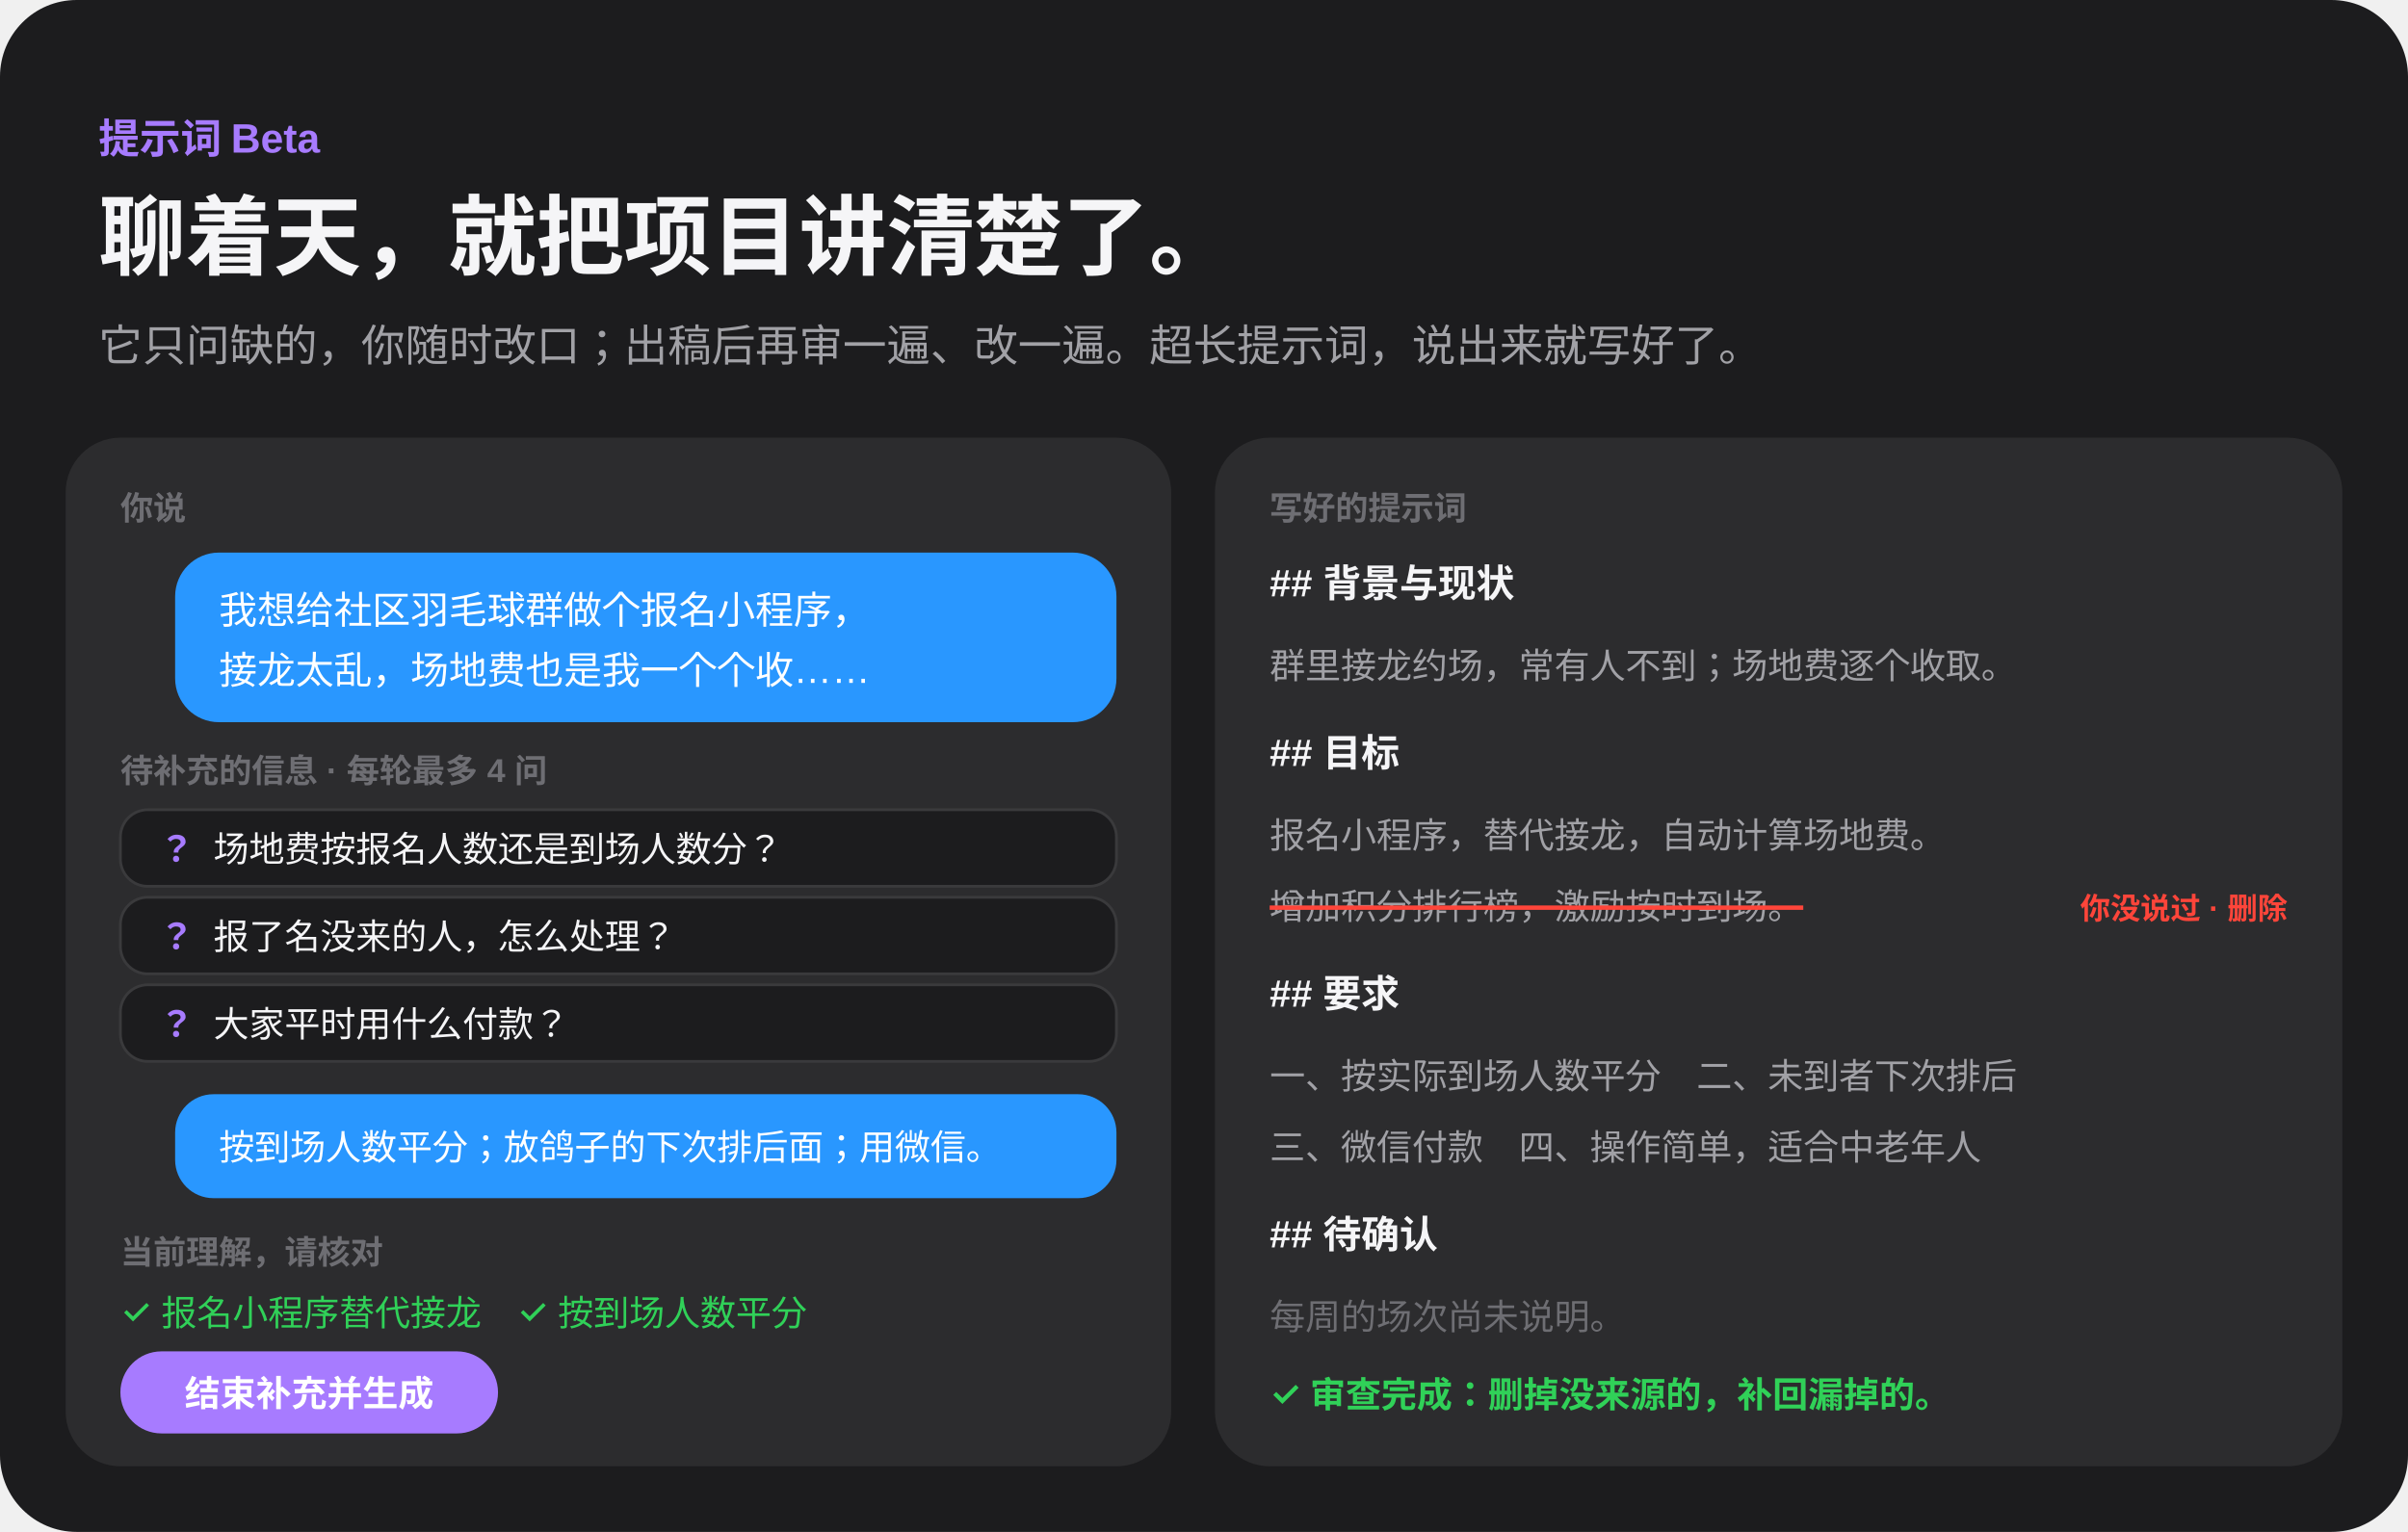
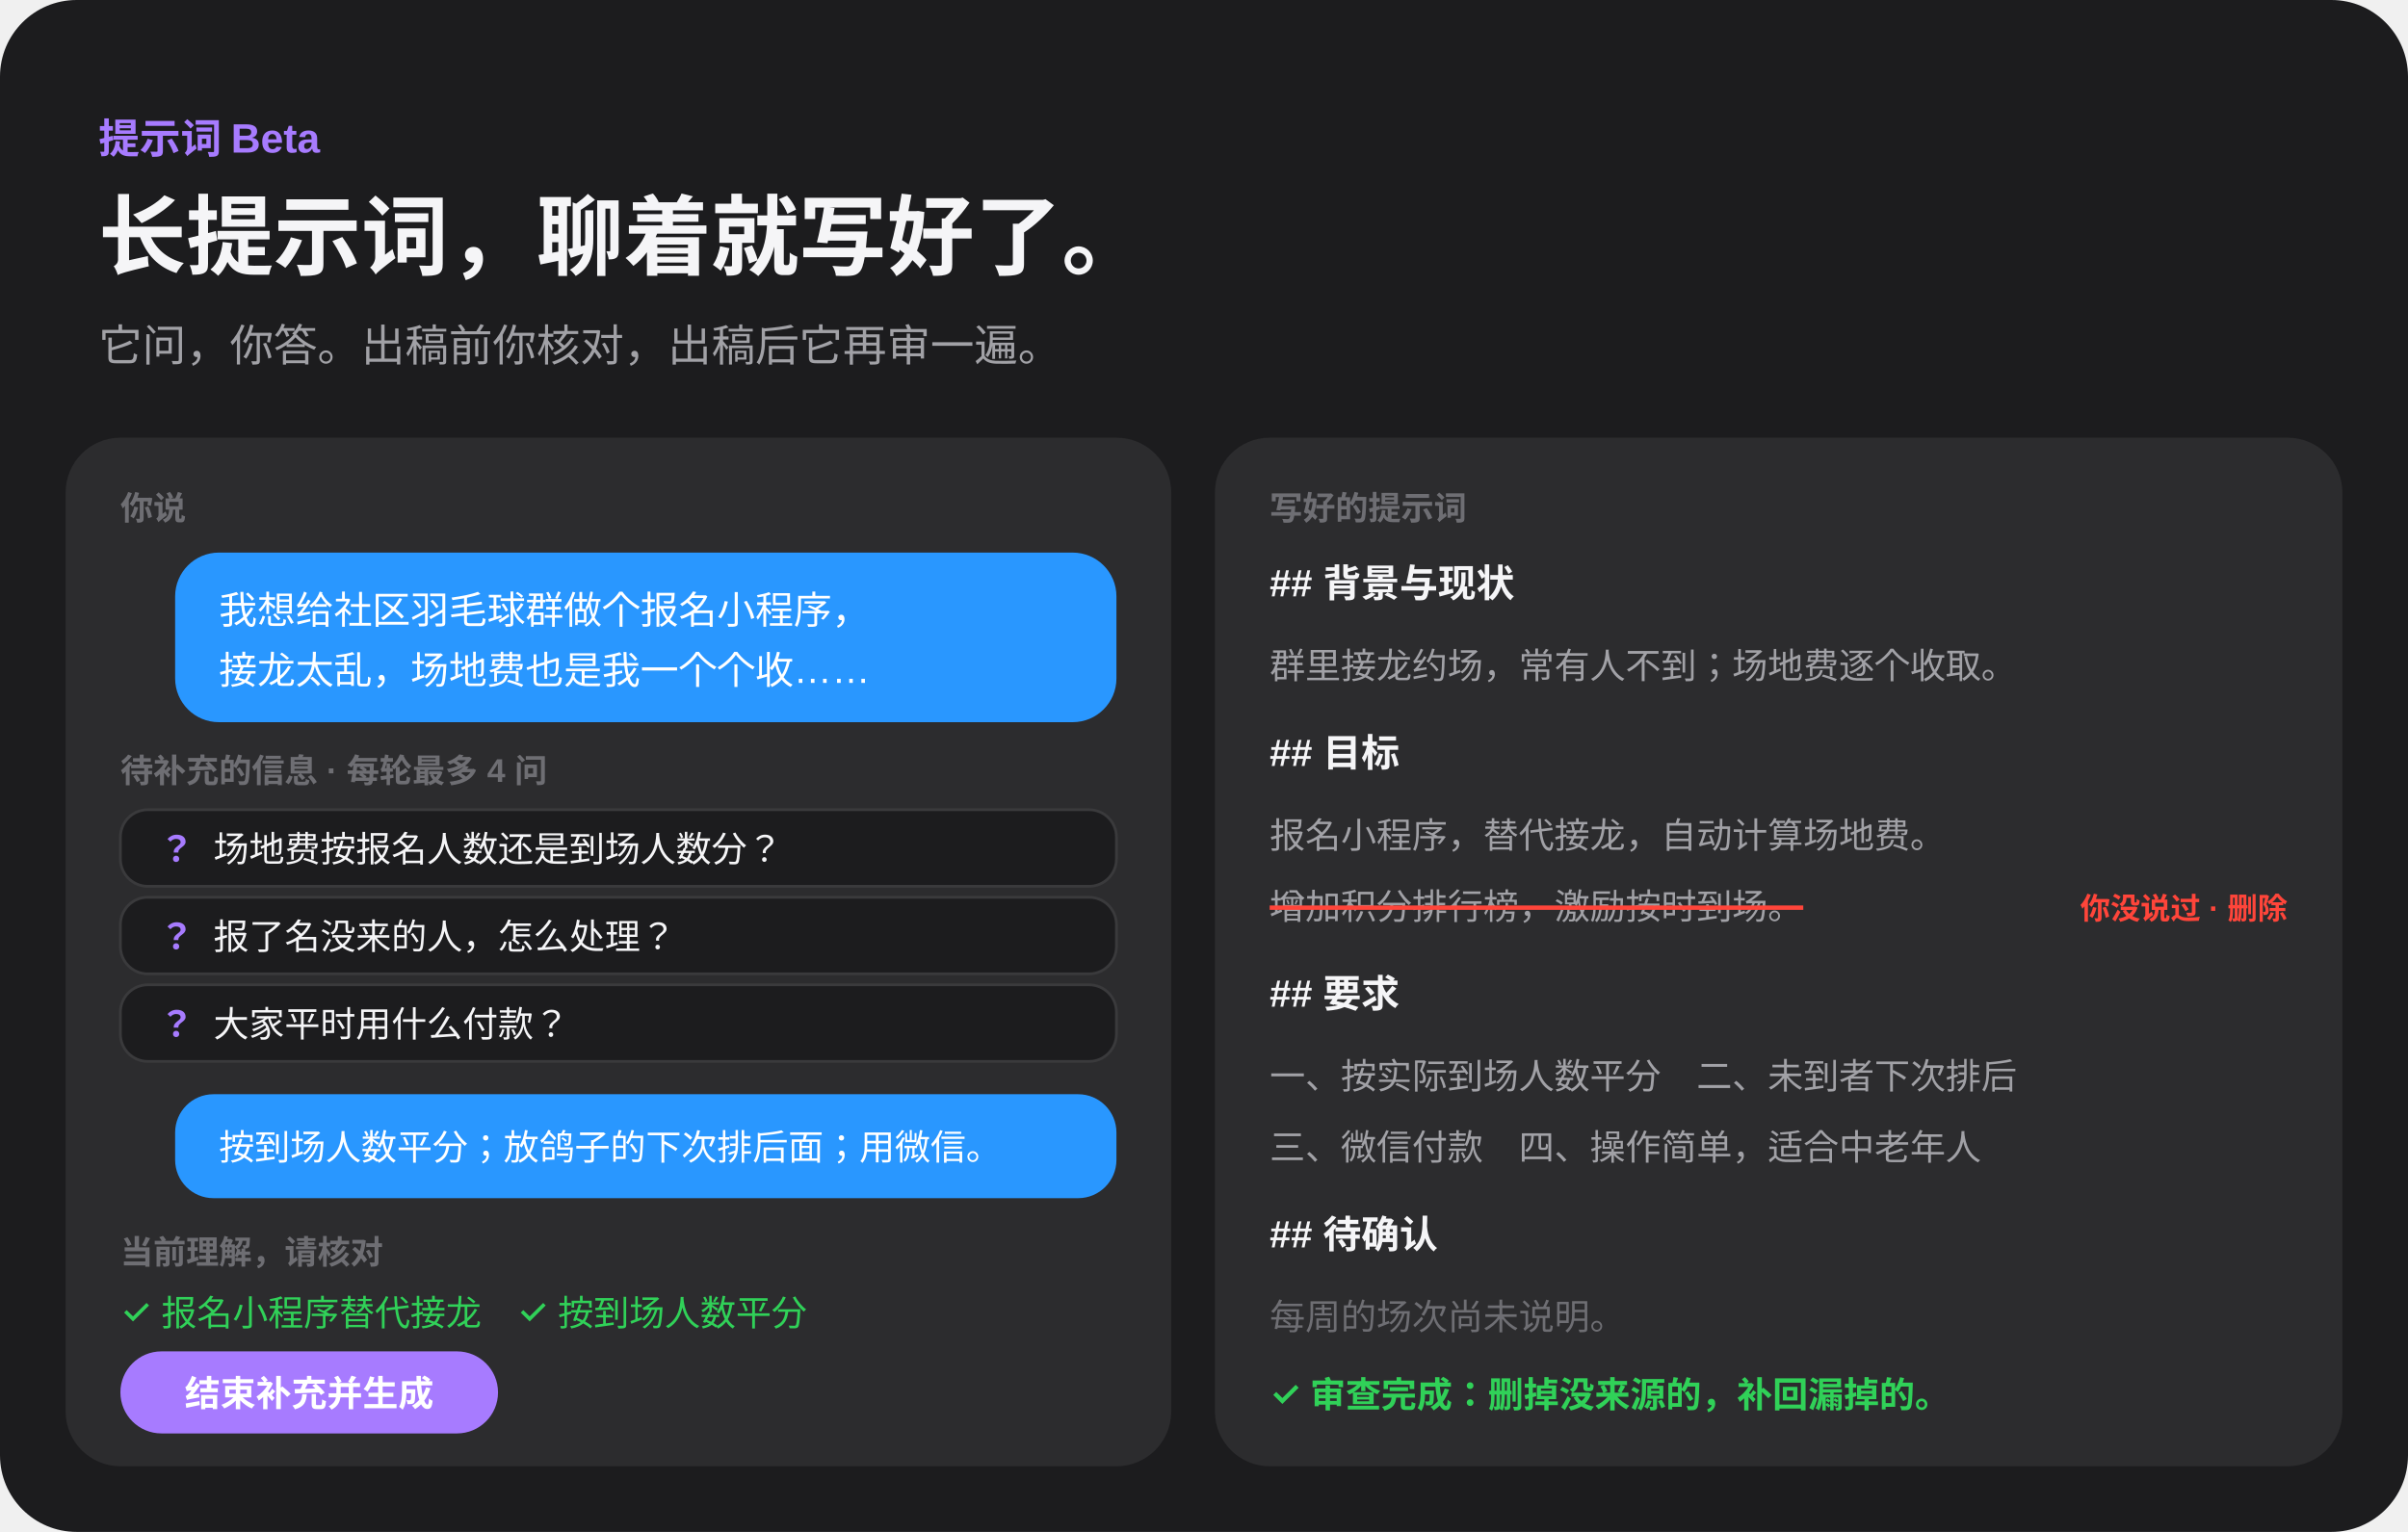
<svg xmlns="http://www.w3.org/2000/svg" width="880" height="560" viewBox="0 0 880 560" role="img" aria-label="提示词 Beta：你随口说项目，它只问缺的几个问题，你回答并核对它的理解，然后写成完整的长提示词，再审查一遍，删掉你没说过的内容。">
  <style>
text { font-family: -apple-system, BlinkMacSystemFont, 'SF Pro Display', 'SF Pro Text', 'PingFang SC', 'Hiragino Sans GB', 'Microsoft YaHei', 'Helvetica Neue', Arial, sans-serif; }
.ink { fill: #f5f5f7; } .gray { fill: #a1a1a6; } .faint { fill: #6e6e73; }
.blue { fill: #2997ff; } .green { fill: #30d158; }
.grow { transform-box: fill-box; transform-origin: center; }
.left { transform-box: fill-box; transform-origin: left center; }
@media (prefers-reduced-motion: reduce) { * { animation: none !important; } }
.s1 { animation: s1K 12s ease-in-out infinite; }
@keyframes s1K { 0%,2% { opacity: 0; transform: translateY(6px); } 5%,94% { opacity: 1; transform: none; } 99%,100% { opacity: 0; } }
.s2 { animation: s2K 12s ease-in-out infinite; }
@keyframes s2K { 0%,13% { opacity: 0; transform: translateY(6px); } 16%,94% { opacity: 1; transform: none; } 99%,100% { opacity: 0; } }
.s3 { animation: s3K 12s ease-in-out infinite; }
@keyframes s3K { 0%,25% { opacity: 0; transform: translateY(6px); } 28%,94% { opacity: 1; transform: none; } 99%,100% { opacity: 0; } }
.s4 { animation: s4K 12s ease-in-out infinite; }
@keyframes s4K { 0%,34% { opacity: 0; transform: translateY(6px); } 37%,94% { opacity: 1; transform: none; } 99%,100% { opacity: 0; } }
.s5 { animation: s5K 12s ease-in-out infinite; }
@keyframes s5K { 0%,44% { opacity: 0; transform: translateY(6px); } 47%,94% { opacity: 1; transform: none; } 99%,100% { opacity: 0; } }
.s6 { animation: s6K 12s ease-in-out infinite; }
@keyframes s6K { 0%,82% { opacity: 0; transform: translateY(6px); } 85%,94% { opacity: 1; transform: none; } 99%,100% { opacity: 0; } }
.d0 { animation: d0K 12s ease-in-out infinite; }
@keyframes d0K { 0%,46.0% { opacity: 0; transform: translateY(6px); } 49.0%,94% { opacity: 1; transform: none; } 99%,100% { opacity: 0; } }
.d1 { animation: d1K 12s ease-in-out infinite; }
@keyframes d1K { 0%,48.6% { opacity: 0; transform: translateY(6px); } 51.6%,94% { opacity: 1; transform: none; } 99%,100% { opacity: 0; } }
.d2 { animation: d2K 12s ease-in-out infinite; }
@keyframes d2K { 0%,51.2% { opacity: 0; transform: translateY(6px); } 54.2%,94% { opacity: 1; transform: none; } 99%,100% { opacity: 0; } }
.d3 { animation: d3K 12s ease-in-out infinite; }
@keyframes d3K { 0%,53.8% { opacity: 0; transform: translateY(6px); } 56.8%,94% { opacity: 1; transform: none; } 99%,100% { opacity: 0; } }
.d4 { animation: d4K 12s ease-in-out infinite; }
@keyframes d4K { 0%,56.4% { opacity: 0; transform: translateY(6px); } 59.4%,94% { opacity: 1; transform: none; } 99%,100% { opacity: 0; } }
.d5 { animation: d5K 12s ease-in-out infinite; }
@keyframes d5K { 0%,59.0% { opacity: 0; transform: translateY(6px); } 62.0%,94% { opacity: 1; transform: none; } 99%,100% { opacity: 0; } }
.d6 { animation: d6K 12s ease-in-out infinite; }
@keyframes d6K { 0%,61.6% { opacity: 0; transform: translateY(6px); } 64.6%,94% { opacity: 1; transform: none; } 99%,100% { opacity: 0; } }
.d7 { animation: d7K 12s ease-in-out infinite; }
@keyframes d7K { 0%,64.2% { opacity: 0; transform: translateY(6px); } 67.2%,94% { opacity: 1; transform: none; } 99%,100% { opacity: 0; } }
.d8 { animation: d8K 12s ease-in-out infinite; }
@keyframes d8K { 0%,66.8% { opacity: 0; transform: translateY(6px); } 69.8%,94% { opacity: 1; transform: none; } 99%,100% { opacity: 0; } }
.d9 { animation: d9K 12s ease-in-out infinite; }
@keyframes d9K { 0%,69.4% { opacity: 0; transform: translateY(6px); } 72.4%,94% { opacity: 1; transform: none; } 99%,100% { opacity: 0; } }
.s1,.s2,.s3,.s4,.s5,.s6,.d0,.d1,.d2,.d3,.d4,.d5,.d6,.d7,.d8,.d9 { transform-box: fill-box; }
.strike2 { animation: strikeK 12s ease-in-out infinite; } @keyframes strikeK { 0%,74% { transform: scaleX(0); } 80%,94% { transform: scaleX(1); } 99%,100% { transform: scaleX(0); } }
.why { animation: whyK 12s ease-in-out infinite; } @keyframes whyK { 0%,76% { opacity: 0; } 80%,94% { opacity: 1; } 99%,100% { opacity: 0; } }</style>
  <rect width="880" height="560" rx="28" fill="#1c1c1e" />
  <text x="36" y="56" font-size="15" font-weight="600" text-anchor="start" class="" fill="#a77bff">提示词 Beta</text>
-   <text x="36" y="98" font-size="32" font-weight="700" text-anchor="start" class="ink">聊着天，就把项目讲清楚了。</text>
-   <text x="36" y="132" font-size="16" font-weight="400" text-anchor="start" class="gray">它只问缺的，你随时改口；出稿后再审一遍、改一遍。超长提示词，说出来就写好了。</text>
+   <text x="36" y="98" font-size="32" font-weight="700" text-anchor="start" class="ink">长提示词，聊着就写好了。</text>
+   <text x="36" y="132" font-size="16" font-weight="400" text-anchor="start" class="gray">它问，你答。出稿前你核对，出稿后它再审一遍。</text>
  <rect x="24" y="160" width="404" height="376" rx="20" fill="#2c2c2e" />
  <g class="s1">
    <text x="44" y="190" font-size="12" font-weight="600" text-anchor="start" class="faint">你说</text>
    <rect x="64" y="202" width="344" height="62" rx="16" fill="#2997ff" />
    <text x="80" y="228" font-size="14" font-weight="500" text-anchor="start" class="" fill="#ffffff">我想给社区羽毛球群做个报名小程序，</text>
    <text x="80" y="250" font-size="14" font-weight="500" text-anchor="start" class="" fill="#ffffff">接龙太乱，场地费也是我一个个收……</text>
  </g>
  <g class="s2">
    <text x="44" y="286" font-size="12" font-weight="600" text-anchor="start" class="faint">待补充的信息 · 每轮最多 4 问</text>
    <rect x="44" y="296" width="364" height="28" rx="10" fill="#1c1c1e" stroke="#3a3a3c" />
    <text x="58" y="315" font-size="13" font-weight="700" text-anchor="start" class="" fill="#a77bff">？</text>
    <text x="78" y="315" font-size="13" font-weight="400" text-anchor="start" class="ink">场地费按报名人数还是到场人数分？</text>
    <rect x="44" y="328" width="364" height="28" rx="10" fill="#1c1c1e" stroke="#3a3a3c" />
    <text x="58" y="347" font-size="13" font-weight="700" text-anchor="start" class="" fill="#a77bff">？</text>
    <text x="78" y="347" font-size="13" font-weight="400" text-anchor="start" class="ink">报了名没来的人，怎么处理？</text>
    <rect x="44" y="360" width="364" height="28" rx="10" fill="#1c1c1e" stroke="#3a3a3c" />
    <text x="58" y="379" font-size="13" font-weight="700" text-anchor="start" class="" fill="#a77bff">？</text>
    <text x="78" y="379" font-size="13" font-weight="400" text-anchor="start" class="ink">大家平时用什么付款？</text>
  </g>
  <g class="s3">
    <rect x="64" y="400" width="344" height="38" rx="14" fill="#2997ff" />
    <text x="80" y="424" font-size="13" font-weight="500" text-anchor="start" class="" fill="#ffffff">按到场人数平分；放鸽子的下次排后面；用微信。</text>
  </g>
  <g class="s4">
    <text x="44" y="462" font-size="12" font-weight="600" text-anchor="start" class="faint">当前理解，请核对</text>
    <text x="44" y="484" font-size="13" font-weight="500" text-anchor="start" class="green">✓ 报名小程序替代接龙　✓ 按到场人数平分</text>
    <rect x="44" y="494" width="138" height="30" rx="15" fill="#a77bff" />
    <text x="113" y="514" font-size="13" font-weight="600" text-anchor="middle" class="" fill="#ffffff">结束补充并生成</text>
  </g>
  <rect x="444" y="160" width="412" height="376" rx="20" fill="#2c2c2e" />
  <g class="s5">
    <text x="464" y="190" font-size="12" font-weight="600" text-anchor="start" class="faint">写好的提示词</text>
  </g>
  <g class="d0">
    <text x="464" y="218" font-size="14" font-weight="700" text-anchor="start" class="ink">## 背景与现状</text>
  </g>
  <g class="d1">
    <text x="464" y="248" font-size="13" font-weight="400" text-anchor="start" class="gray">群里接龙约场，常有人不到；场地费逐个收取。</text>
  </g>
  <g class="d2">
    <text x="464" y="280" font-size="14" font-weight="700" text-anchor="start" class="ink">## 目标</text>
  </g>
  <g class="d3">
    <text x="464" y="310" font-size="13" font-weight="400" text-anchor="start" class="gray">报名小程序，替代接龙，自动计算场地费。</text>
  </g>
  <g class="d4 bad">
    <text x="464" y="336" font-size="13" font-weight="400" text-anchor="start" class="gray">增加积分排行榜，激励按时到场。</text>
    <rect class="left strike2" x="464" y="331" width="195" height="1.6" fill="#ff453a" />
    <g class="why">
      <text x="836" y="336" font-size="11" font-weight="600" text-anchor="end" class="" fill="#ff453a">你没说过 · 删除</text>
    </g>
  </g>
  <g class="d5">
    <text x="464" y="368" font-size="14" font-weight="700" text-anchor="start" class="ink">## 要求</text>
  </g>
  <g class="d6">
    <text x="464" y="398" font-size="13" font-weight="400" text-anchor="start" class="gray">一、按实际到场人数平分　二、未到者下次排后</text>
  </g>
  <g class="d7">
    <text x="464" y="424" font-size="13" font-weight="400" text-anchor="start" class="gray">三、微信付款　四、操作简单，适合中老年人</text>
  </g>
  <g class="d8">
    <text x="464" y="456" font-size="14" font-weight="700" text-anchor="start" class="ink">## 待确认</text>
  </g>
  <g class="d9">
    <text x="464" y="486" font-size="13" font-weight="400" text-anchor="start" class="faint">每周的场次尚未说明。</text>
  </g>
  <g class="s6">
    <text x="464" y="514" font-size="13" font-weight="600" text-anchor="start" class="green">✓ 审查完成：删掉没来源的，补回漏掉的。</text>
  </g>
</svg>
